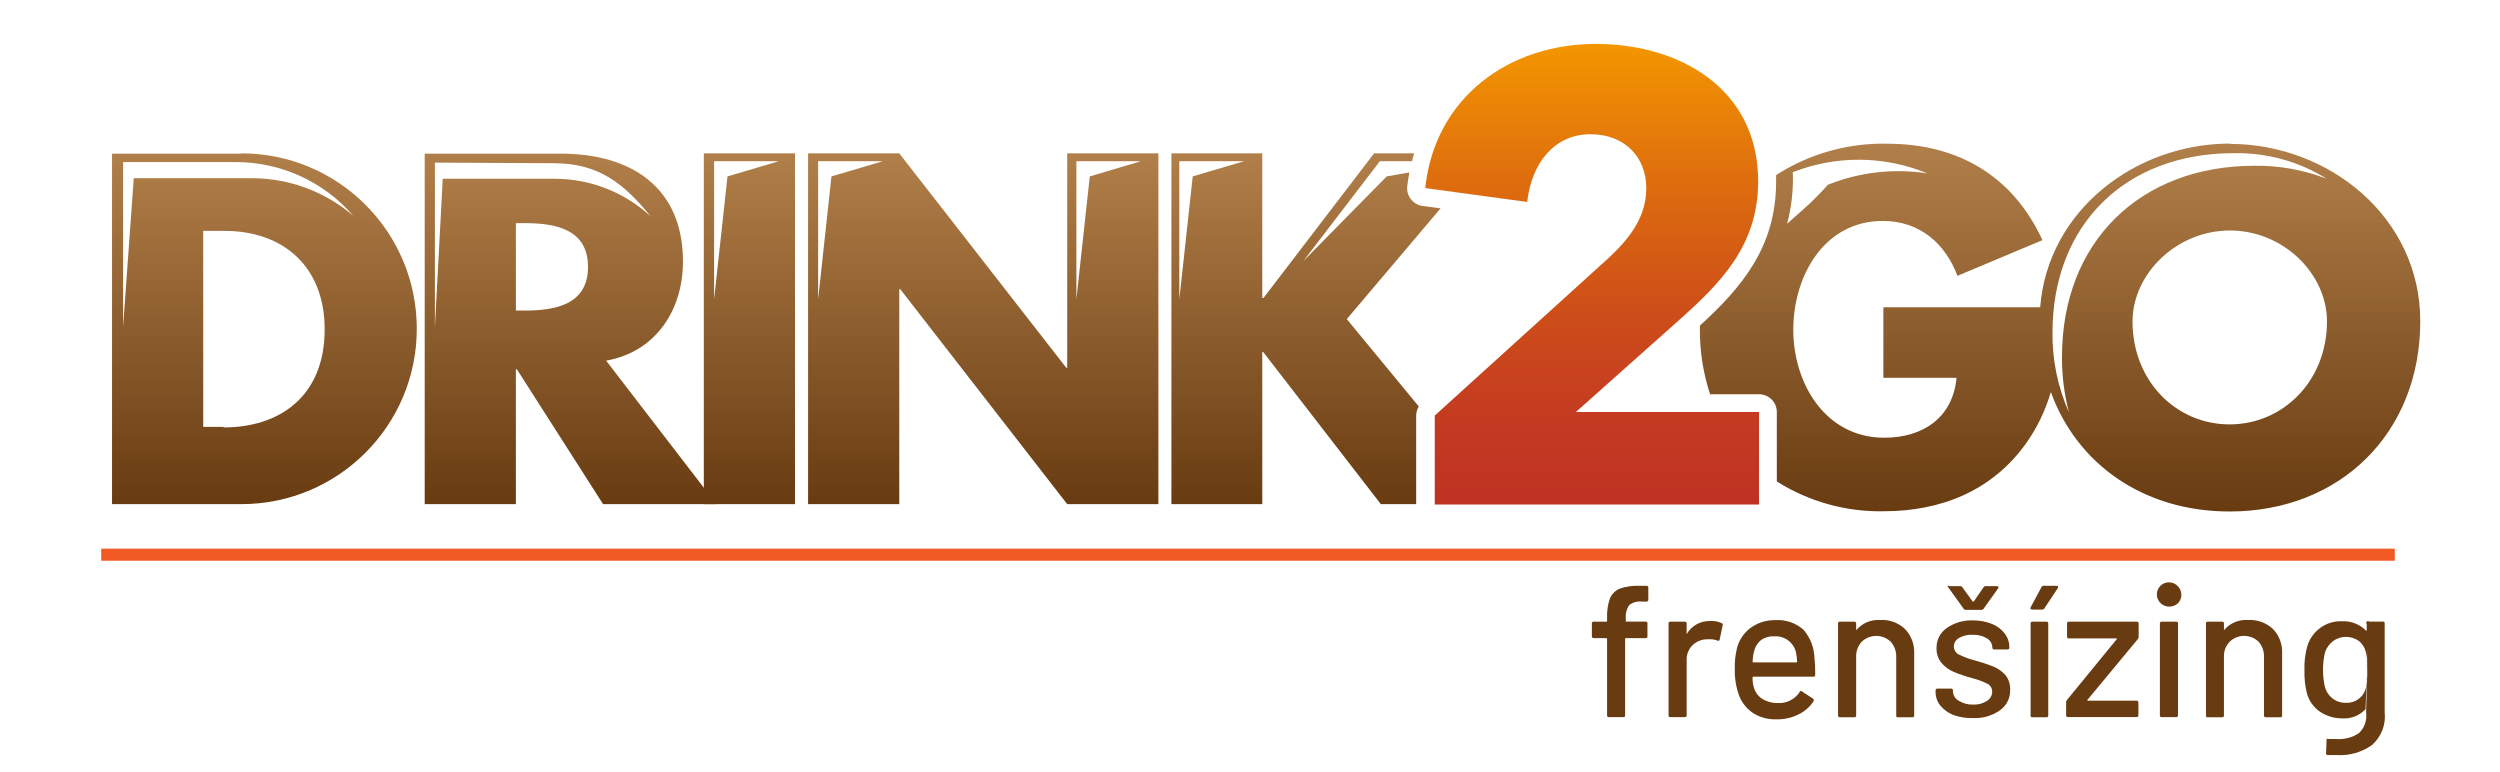
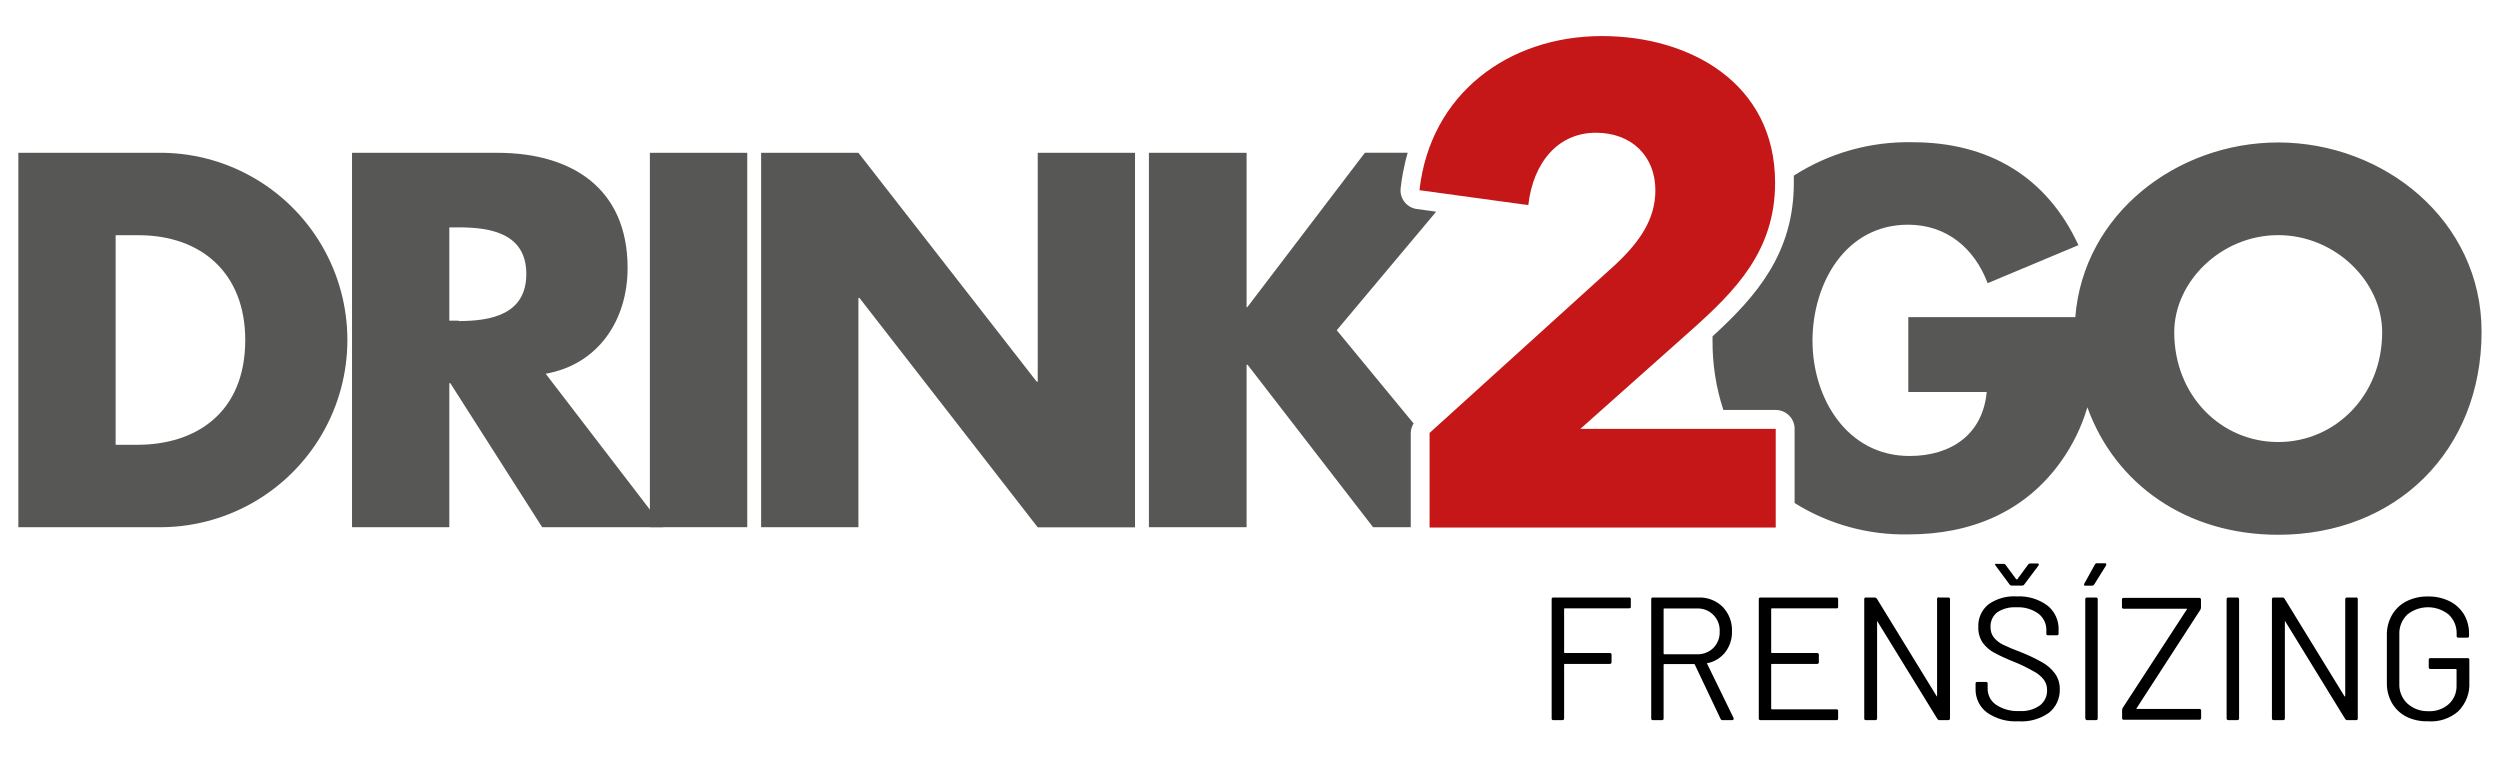
- <svg xmlns="http://www.w3.org/2000/svg" xmlns:xlink="http://www.w3.org/1999/xlink" id="Vrstva_1" data-name="Vrstva 1" viewBox="0 0 318.87 98.45">
+ <svg xmlns="http://www.w3.org/2000/svg" id="Vrstva_1" data-name="Vrstva 1" viewBox="0 0 318.87 98.45">
  <defs>
-     <style>.cls-1{fill:url(#Nepojmenovaný_přechod);}.cls-2{fill:url(#Nepojmenovaný_přechod_2);}.cls-3{fill:url(#Nepojmenovaný_přechod_3);}.cls-4{fill:url(#Nepojmenovaný_přechod_4);}.cls-5{fill:url(#Nepojmenovaný_přechod_5);}.cls-6{fill:url(#Nepojmenovaný_přechod_6);}.cls-7{fill:url(#Nepojmenovaný_přechod_7);}.cls-8{fill:#683b11;}.cls-9{fill:#f15a24;}</style>
-     <linearGradient id="Nepojmenovaný_přechod" x1="203.07" y1="92.29" x2="203.07" y2="33.54" gradientTransform="matrix(1, 0, 0, -1, 0, 97.89)" gradientUnits="userSpaceOnUse">
-       <stop offset="0" stop-color="#f39600" />
-       <stop offset="0.3" stop-color="#de6d0e" />
-       <stop offset="0.59" stop-color="#cd4d1a" />
-       <stop offset="0.83" stop-color="#c33921" />
-       <stop offset="1" stop-color="#bf3223" />
-     </linearGradient>
-     <linearGradient id="Nepojmenovaný_přechod_2" x1="33.73" y1="78.33" x2="33.73" y2="33.59" gradientTransform="matrix(1, 0, 0, -1, 0, 97.89)" gradientUnits="userSpaceOnUse">
-       <stop offset="0" stop-color="#b17f49" />
-       <stop offset="1" stop-color="#683b11" />
-     </linearGradient>
-     <linearGradient id="Nepojmenovaný_přechod_3" x1="72.77" y1="78.29" x2="72.77" y2="33.59" xlink:href="#Nepojmenovaný_přechod_2" />
-     <linearGradient id="Nepojmenovaný_přechod_4" x1="95.58" y1="78.33" x2="95.58" y2="33.59" xlink:href="#Nepojmenovaný_přechod_2" />
-     <linearGradient id="Nepojmenovaný_přechod_5" x1="166.58" y1="78.33" x2="166.58" y2="33.59" xlink:href="#Nepojmenovaný_přechod_2" />
-     <linearGradient id="Nepojmenovaný_přechod_6" x1="262.73" y1="79.58" x2="262.73" y2="32.69" xlink:href="#Nepojmenovaný_přechod_2" />
-     <linearGradient id="Nepojmenovaný_přechod_7" x1="125.41" y1="78.33" x2="125.41" y2="33.59" xlink:href="#Nepojmenovaný_přechod_2" />
+     <style>.cls-1{fill:#c51618;}.cls-2{fill:#575756;}</style>
  </defs>
-   <path class="cls-1" d="M183,64.35V53l22.3-20.21c2.83-2.66,4.68-5.33,4.68-8.8,0-4-2.82-6.87-7.11-6.87-4.52,0-7.51,3.55-8.08,8.64l-13-1.77C183,12.47,192.41,5.6,203.56,5.6c10.51,0,20.69,5.58,20.69,17.54,0,8.16-4.77,12.93-10,17.61L201,52.55h23.36v11.8Z" />
-   <path class="cls-2" d="M32.06,22.73h-15L15.7,41.67v-21H30a19.81,19.81,0,0,1,15.07,6.86,19.87,19.87,0,0,0-13-4.8M28.53,54.45H25.92v-25h2.73C36.13,29.45,41.41,34,41.41,42c0,8.72-5.93,12.52-12.88,12.52M30.79,19.6H14.29V64.3h16.5a22.37,22.37,0,0,0,0-44.74" />
-   <path class="cls-3" d="M70.75,22.8H56.47l-1,18.94v-21l15.2.08c5.64,0,8.92,2.56,12.32,6.78a18,18,0,0,0-12.24-4.8M66.93,39.61H65.8V28.46h1.13c3.8,0,8.07.71,8.07,5.58s-4.27,5.57-8.07,5.57M77.31,46c6.35-1.12,9.8-6.47,9.8-12.64,0-9.55-6.71-13.76-15.55-13.76H54.17V64.3H65.8V47.09h.12l11,17.21H91.38Z" />
-   <path class="cls-4" d="M99.34,20.56,92.79,22.5,91.08,38.19V20.56Zm-9.57-1V64.3H101.4V19.56Z" />
-   <path class="cls-5" d="M152.13,22.5l-1.71,15.69V20.56h8.26Zm31.61,4.08-2.3-.31a2.28,2.28,0,0,1-1.95-2.5c.07-.6.16-1.19.27-1.78h0l-2.89.51L166.24,33.3,176,20.56h4.1c.08-.34.17-.68.27-1h-5.11L161.16,38H161V19.56H149.41V64.3H161V44.9h.12l15,19.4h4.51V53a2.36,2.36,0,0,1,.33-1.16L171.78,40.7Z" />
-   <path class="cls-6" d="M284.38,54.13C277.55,54.13,272,48.59,272,41c0-6.06,5.6-11.6,12.43-11.6S296.8,34.94,296.8,41c0,7.59-5.6,13.13-12.42,13.13M263,45.54a27.47,27.47,0,0,0,.89,7.05,24.4,24.4,0,0,1-2.1-10.17c0-13.81,9.36-22.88,23.06-22.88a21.49,21.49,0,0,1,11.91,3.26,24.63,24.63,0,0,0-9.18-1.66C273,21.14,263,30.81,263,45.54M228.58,22a22.94,22.94,0,0,1,17.27.12,24.07,24.07,0,0,0-12.71,1.45A36.36,36.36,0,0,1,230,26.71l-2.06,1.83a22.2,22.2,0,0,0,.73-6.54m55.8-3.69c-12.1,0-23.28,8.52-24.25,20.88h-20v9h9.33c-.47,5.07-4.26,7.64-9.22,7.64-7.52,0-11.6-6.94-11.6-13.77s3.9-13.88,11.43-13.88c4.61,0,7.93,2.8,9.51,7l10.84-4.55c-3.79-8.22-10.79-12.3-19.83-12.3a25.18,25.18,0,0,0-14.14,4v.85c0,8.39-4.48,13.56-9.72,18.35V42a25.9,25.9,0,0,0,1.3,8.29h6.25a2.26,2.26,0,0,1,2.26,2.26v8.86a24.69,24.69,0,0,0,13.63,3.8c7.35,0,13.83-2.63,18.14-8.63A21.9,21.9,0,0,0,261.58,50c3.35,9.26,11.9,15.24,22.8,15.24,14.11,0,24.32-10,24.32-24.27,0-13.29-11.67-22.62-24.32-22.62" />
-   <path class="cls-7" d="M112.61,20.56l-6.56,1.94-1.7,15.69V20.56Zm32.92,0L139,22.5l-1.71,15.69V20.56Zm2.22-1H136.12V46.91H136L114.7,19.56H103.07V64.3H114.7V36.88h.12l21.3,27.42h11.63Z" />
-   <path class="cls-8" d="M207.8,77.18a2.65,2.65,0,0,0-.43,1.73v.28a.1.1,0,0,0,0,.09h2.52a.21.21,0,0,1,.24.17v1.7a.21.21,0,0,1-.18.24h-2.58a.07.07,0,0,0-.09.06,0,0,0,0,0,0,0v9.79c0,.16-.07.23-.24.23h-1.82a.21.21,0,0,1-.24-.17V81.49a.1.1,0,0,0-.1-.1h-1.61a.21.21,0,0,1-.23-.18.06.06,0,0,1,0-.06V79.53a.21.21,0,0,1,.17-.24h1.67c.07,0,.1,0,.1-.1v-.43a6.61,6.61,0,0,1,.37-2.45,2.32,2.32,0,0,1,1.25-1.23,6.71,6.71,0,0,1,2.51-.36H210a.21.21,0,0,1,.24.17v1.59a.22.22,0,0,1-.24.25h-.57A2.22,2.22,0,0,0,207.8,77.18Z" />
-   <path class="cls-8" d="M219.61,79.49c.11,0,.14.13.11.27l-.38,1.81c0,.14-.11.19-.29.14a2.39,2.39,0,0,0-1-.17h-.34a2.71,2.71,0,0,0-1.86.78,2.56,2.56,0,0,0-.72,1.91v7c0,.17-.09.24-.26.24h-1.81a.21.21,0,0,1-.24-.18V79.53a.21.21,0,0,1,.18-.24h1.87c.17,0,.26.08.26.24v1.35h0a3.33,3.33,0,0,1,2.95-1.67A2.91,2.91,0,0,1,219.61,79.49Z" />
-   <path class="cls-8" d="M231.53,86.07a.22.22,0,0,1-.25.24h-7.64a.08.08,0,0,0-.1.07v0a4,4,0,0,0,.14,1.24,2.58,2.58,0,0,0,1.06,1.5,3.65,3.65,0,0,0,2,.55,3.1,3.1,0,0,0,2.8-1.4c0-.16.18-.18.31-.07l1.4.91a.26.26,0,0,1,.07.32,4.68,4.68,0,0,1-1.92,1.69,6,6,0,0,1-2.8.63,5.28,5.28,0,0,1-2.95-.77,4.73,4.73,0,0,1-1.8-2.18,9.14,9.14,0,0,1-.58-3.43,9.94,9.94,0,0,1,.27-2.66,4.63,4.63,0,0,1,1.72-2.61,5.14,5.14,0,0,1,3.15-1,4.9,4.9,0,0,1,3.62,1.22,5.8,5.8,0,0,1,1.4,3.55A19.13,19.13,0,0,1,231.53,86.07Zm-6.87-4.47a2.55,2.55,0,0,0-.91,1.4,5.44,5.44,0,0,0-.21,1.39.1.1,0,0,0,.1.1h5.48a.1.1,0,0,0,.1-.1,7.78,7.78,0,0,0-.14-1.17,2.66,2.66,0,0,0-2.71-2.06A2.8,2.8,0,0,0,224.66,81.6Z" />
-   <path class="cls-8" d="M243,80.25a4.24,4.24,0,0,1,1.15,3.1v7.9a.21.21,0,0,1-.18.24h-1.88c-.16,0-.23,0-.23-.24V83.79a2.81,2.81,0,0,0-.7-1.94,2.68,2.68,0,0,0-3.7,0,2.69,2.69,0,0,0-.71,1.93v7.47c0,.17-.08.24-.25.24h-1.82a.23.23,0,0,1-.24-.18V79.53a.21.21,0,0,1,.18-.24h1.88c.17,0,.25.08.25.24v.86h0a3.64,3.64,0,0,1,3.05-1.31A4.2,4.2,0,0,1,243,80.25Z" />
-   <path class="cls-8" d="M249.18,91.21A4.14,4.14,0,0,1,247.49,90a2.68,2.68,0,0,1-.61-1.67v-.26a.22.22,0,0,1,.18-.24h1.8a.2.2,0,0,1,.23.18.06.06,0,0,1,0,.06v.12a1.41,1.41,0,0,0,.73,1.18,3.24,3.24,0,0,0,1.86.5,3,3,0,0,0,1.75-.47,1.4,1.4,0,0,0,.67-1.19,1.11,1.11,0,0,0-.61-1,9.76,9.76,0,0,0-2-.73,18.72,18.72,0,0,1-2.29-.78,4.14,4.14,0,0,1-1.55-1.13,2.8,2.8,0,0,1-.65-1.88,3.05,3.05,0,0,1,1.26-2.56,5.52,5.52,0,0,1,3.34-1,6.51,6.51,0,0,1,2.47.45,3.75,3.75,0,0,1,1.63,1.23,2.87,2.87,0,0,1,.59,1.78h0a.22.22,0,0,1-.19.25h-1.74a.22.22,0,0,1-.24-.25h0a1.38,1.38,0,0,0-.68-1.16,3.18,3.18,0,0,0-1.85-.46,3,3,0,0,0-1.72.4,1.25,1.25,0,0,0-.66,1.11,1.16,1.16,0,0,0,.63,1,10.2,10.2,0,0,0,2.06.76,21.5,21.5,0,0,1,2.31.76,4.34,4.34,0,0,1,1.58,1.1,2.85,2.85,0,0,1,.6,1.91,3.06,3.06,0,0,1-1.29,2.58,5.53,5.53,0,0,1-3.41,1A7.06,7.06,0,0,1,249.18,91.21Zm-.73-16.35a.09.09,0,1,1,.14-.1H250a.3.3,0,0,1,.29.14l1.32,1.82h.07a.09.09,0,0,0,.07,0L253,74.9a.32.32,0,0,1,.29-.14h1.4a.22.22,0,0,1,.2.08V75L253,77.65a.34.34,0,0,1-.31.14h-1.93a.33.33,0,0,1-.3-.14L248.56,75A.23.23,0,0,1,248.45,74.86Z" />
-   <path class="cls-8" d="M259,77.67a.18.18,0,0,1,0-.2l1.39-2.59a.29.29,0,0,1,.3-.16h1.61c.09,0,.15,0,.18.08a.23.23,0,0,1,0,.2l-1.71,2.58a.3.3,0,0,1-.28.17h-1.28A.24.24,0,0,1,259,77.67Zm0,13.58V79.53a.21.21,0,0,1,.17-.24H261c.17,0,.25.08.25.24V91.25c0,.17-.08.24-.25.24h-1.82a.21.21,0,0,1-.19-.23h0Z" />
-   <path class="cls-8" d="M263.53,91.25V89.57a.42.42,0,0,1,.1-.28L270,81.51v-.08h-6.12a.2.2,0,0,1-.23-.18.06.06,0,0,1,0-.06V79.53a.21.21,0,0,1,.17-.24h8.71c.17,0,.25.08.25.24v1.7a.4.4,0,0,1-.1.28l-6.45,7.78v.08h6.28a.22.22,0,0,1,.24.18.06.06,0,0,1,0,.06v1.61c0,.17-.07.24-.24.24H263.7A.21.21,0,0,1,263.53,91.25Z" />
-   <path class="cls-8" d="M275.59,76.94a1.54,1.54,0,1,1,2.21-2.14,1.55,1.55,0,0,1,0,2.14A1.62,1.62,0,0,1,275.59,76.94Zm-.1,14.29V79.53a.21.21,0,0,1,.18-.24h1.89a.21.21,0,0,1,.24.18V91.23a.22.22,0,0,1-.18.24h-1.89a.2.2,0,0,1-.24-.18v-.06Z" />
-   <path class="cls-8" d="M289.94,80.25a4.23,4.23,0,0,1,1.14,3.1v7.9a.21.21,0,0,1-.17.24H289a.21.21,0,0,1-.23-.18.06.06,0,0,1,0-.06V83.79a2.82,2.82,0,0,0-.69-1.94,2.66,2.66,0,0,0-3.69,0,2.61,2.61,0,0,0-.73,1.93v7.47a.21.21,0,0,1-.18.24h-1.88c-.16,0-.23,0-.23-.24V79.53a.21.21,0,0,1,.17-.24h1.88a.21.21,0,0,1,.24.18v.92h0a3.63,3.63,0,0,1,3.05-1.31A4.31,4.31,0,0,1,289.94,80.25Z" />
-   <path class="cls-8" d="M302.15,79.28h1.77a.2.2,0,0,1,.24.17V90.86a4.81,4.81,0,0,1-1.65,4.19,7,7,0,0,1-4.39,1.26h-1.2a.23.23,0,0,1-.24-.23v0l.07-1.65a.25.25,0,0,1,0-.17.17.17,0,0,1,.19,0h1a4.6,4.6,0,0,0,2.95-.76,3.05,3.05,0,0,0,.91-2.54v-.44a.08.08,0,0,0,0-.07m-.08,0a3.7,3.7,0,0,1-2.95,1.18,5.13,5.13,0,0,1-2.8-.81,4.18,4.18,0,0,1-1.73-2.4,10.59,10.59,0,0,1-.31-2.92,10,10,0,0,1,.36-3.08,4.48,4.48,0,0,1,1.61-2.3,4.35,4.35,0,0,1,2.8-.88,4.06,4.06,0,0,1,3.09,1.2.11.11,0,0,0,.08,0,.09.09,0,0,0,0-.07V79.6a.23.23,0,0,1,0-.31.21.21,0,0,1,.31,0Zm.18-3.66V84a4.58,4.58,0,0,0-.14-.81,2.53,2.53,0,0,0-.85-1.4,2.8,2.8,0,0,0-3.36,0,3.1,3.1,0,0,0-1,1.4,10,10,0,0,0,0,4.49,2.82,2.82,0,0,0,.95,1.4,2.67,2.67,0,0,0,1.72.56,2.48,2.48,0,0,0,2.56-2c0-.31.08-.59.11-.87Z" />
-   <rect class="cls-9" x="12.91" y="69.98" width="292.54" height="1.54" />
+   <path class="cls-1" d="M182.34,67.29V55.22l23.8-21.56c3-2.84,5-5.69,5-9.4,0-4.31-3-7.33-7.59-7.33-4.82,0-8,3.79-8.62,9.23l-13.88-1.9C182.43,11.93,192.43,4.6,204.33,4.6c11.21,0,22.08,6,22.08,18.71,0,8.71-5.09,13.8-10.69,18.8L201.57,54.7h24.92V67.29Z" />
+   <path class="cls-2" d="M17.54,56.73H14.75V30h2.91c8,0,13.62,4.82,13.62,13.37,0,9.31-6.33,13.36-13.74,13.36m2.4-37.24H2.34V67.24h17.6a23.88,23.88,0,1,0,0-47.75" />
+   <path class="cls-2" d="M58.51,40.9h-1.2V29h1.2c4.06,0,8.62.76,8.62,5.95s-4.56,6-8.62,6M69.6,47.67c6.77-1.2,10.45-6.9,10.45-13.49,0-10.19-7.16-14.69-16.6-14.69H44.9V67.24H57.31V48.88h.13L69.15,67.24H84.61Z" />
+   <path class="cls-2" d="M82.89,19.49V67.24H95.31V19.49Z" />
+   <path class="cls-2" d="M179.26,20.56h0c.09-.36.18-.72.29-1.08h-5.46l-15,19.7H159V19.49H146.54V67.24H159V46.53h.13l16,20.71h4.81v-12a2.42,2.42,0,0,1,.36-1.23l-9.8-11.89L183.18,27l-2.46-.34A2.4,2.4,0,0,1,178.65,24c.07-.65.17-1.28.28-1.9v0" />
+   <path class="cls-2" d="M290.58,56.38c-7.28,0-13.26-5.91-13.26-14,0-6.47,6-12.39,13.26-12.39s13.26,5.92,13.26,12.39c0,8.09-6,14-13.26,14m0-38.21c-12.91,0-24.84,9.09-25.88,22.28H243.4V50h10c-.5,5.42-4.55,8.16-9.84,8.16-8,0-12.38-7.41-12.38-14.69s4.17-14.81,12.19-14.81c4.92,0,8.47,3,10.15,7.46l11.58-4.85c-4.05-8.78-11.52-13.13-21.17-13.13A27,27,0,0,0,228.8,22.4c0,.31,0,.61,0,.91,0,9-4.78,14.48-10.37,19.59,0,.18,0,.35,0,.54a27.88,27.88,0,0,0,1.38,8.85h6.68a2.41,2.41,0,0,1,2.41,2.41v9.46a26.4,26.4,0,0,0,14.55,4c7.84,0,14.75-2.8,19.36-9.21a23.17,23.17,0,0,0,3.43-7c3.57,9.88,12.71,16.26,24.33,16.26,15.06,0,25.95-10.71,25.95-25.9,0-14.19-12.44-24.14-25.95-24.14" />
+   <path class="cls-2" d="M144.77,19.49H132.36V48.68h-.13L109.49,19.49H97.08V67.24h12.41V38h.13l22.74,29.26h12.41Z" />
+   <path d="M207.79,77.59h-8.21c-.05,0-.08,0-.08.09V83.2c0,.06,0,.09.08.09h5.75c.15,0,.22.08.22.23v.94a.2.2,0,0,1-.22.22h-5.75c-.05,0-.08,0-.08.09v6.86c0,.15-.08.22-.23.22h-1.14a.19.19,0,0,1-.22-.22V76.43a.19.19,0,0,1,.22-.22h9.66a.19.19,0,0,1,.22.22v.94A.19.19,0,0,1,207.79,77.59Z" />
+   <path d="M219.46,91.7l-3.29-6.93a.08.08,0,0,0-.09-.07h-3.8a.08.08,0,0,0-.09.09v6.84a.19.19,0,0,1-.22.22h-1.14a.19.19,0,0,1-.22-.22V76.43a.19.19,0,0,1,.22-.22h5.79a4.19,4.19,0,0,1,3.1,1.19,4.25,4.25,0,0,1,1.19,3.12,4.17,4.17,0,0,1-.85,2.66,3.84,3.84,0,0,1-2.3,1.41c-.06,0-.08.07,0,.11l3.36,6.89a.31.31,0,0,1,0,.11q0,.15-.18.15h-1.19A.25.25,0,0,1,219.46,91.7Zm-7.27-14v5.66a.08.08,0,0,0,.09.09h4.16a2.84,2.84,0,0,0,2.1-.81,2.8,2.8,0,0,0,.8-2.1,2.78,2.78,0,0,0-2.9-2.93h-4.16A.08.08,0,0,0,212.19,77.68Z" />
+   <path d="M234.19,77.59H226a.08.08,0,0,0-.09.09V83.2a.08.08,0,0,0,.09.09h5.77c.15,0,.22.08.22.23v.94a.2.2,0,0,1-.22.22H226a.08.08,0,0,0-.09.09v5.61a.08.08,0,0,0,.09.09h8.23a.19.19,0,0,1,.22.22v.94a.19.19,0,0,1-.22.22h-9.68a.19.19,0,0,1-.22-.22V76.43a.19.19,0,0,1,.22-.22h9.68a.19.19,0,0,1,.22.22v.94A.19.19,0,0,1,234.19,77.59Z" />
+   <path d="M247.35,76.21h1.14c.15,0,.23.07.23.22v15.2c0,.15-.08.22-.23.22h-1.11a.32.32,0,0,1-.27-.15l-7.63-12.41s0-.06-.06-.05,0,0,0,.07l0,12.32c0,.15-.08.22-.23.22H238a.19.19,0,0,1-.22-.22V76.43a.19.19,0,0,1,.22-.22h1.12a.34.34,0,0,1,.27.15L247,88.77a.07.07,0,0,0,.07.06s0,0,0-.08l0-12.32A.19.19,0,0,1,247.35,76.21Z" />
+   <path d="M253.44,90.89a3.67,3.67,0,0,1-1.46-3v-.69a.19.19,0,0,1,.22-.22h1.1a.19.19,0,0,1,.22.22v.6a2.47,2.47,0,0,0,1.07,2.09,4.93,4.93,0,0,0,3,.8,4,4,0,0,0,2.61-.73,2.35,2.35,0,0,0,.9-1.93,2.16,2.16,0,0,0-.42-1.34,3.83,3.83,0,0,0-1.27-1.05A20.84,20.84,0,0,0,257,84.46a26.13,26.13,0,0,1-2.6-1.18,4.4,4.4,0,0,1-1.5-1.29,3.35,3.35,0,0,1-.57-2,3.51,3.51,0,0,1,1.31-2.92,5.64,5.64,0,0,1,3.59-1,6.05,6.05,0,0,1,3.91,1.16,3.79,3.79,0,0,1,1.43,3.09v.49a.19.19,0,0,1-.22.22h-1.12a.19.19,0,0,1-.22-.22v-.4a2.61,2.61,0,0,0-1-2.13,4.38,4.38,0,0,0-2.83-.82,4,4,0,0,0-2.44.64,2.25,2.25,0,0,0-.85,1.88,2.06,2.06,0,0,0,.42,1.33,3.44,3.44,0,0,0,1.18.92c.52.26,1.31.6,2.38,1a21.31,21.31,0,0,1,2.63,1.26,5.17,5.17,0,0,1,1.61,1.42,3.34,3.34,0,0,1,.61,2,3.67,3.67,0,0,1-1.38,3A6,6,0,0,1,257.43,92,6.35,6.35,0,0,1,253.44,90.89Zm1-18.89a.15.15,0,0,1,.05-.08.17.17,0,0,1,.13,0h.9a.35.35,0,0,1,.29.13l1.36,1.84.07,0a.08.08,0,0,0,.06,0L258.69,72a.34.34,0,0,1,.29-.13h.89a.19.19,0,0,1,.18.08s0,.12-.05.19l-1.81,2.41a.32.32,0,0,1-.29.14h-1.29a.32.32,0,0,1-.29-.14l-1.79-2.41A.18.18,0,0,1,254.48,72Z" />
+   <path d="M265.84,74.65a.19.19,0,0,1,0-.19L267.2,72a.27.27,0,0,1,.27-.16h1c.09,0,.14,0,.16.08a.2.2,0,0,1,0,.19l-1.52,2.44a.33.33,0,0,1-.27.15H266C265.93,74.73,265.87,74.71,265.84,74.65Zm.13,17V76.43c0-.15.08-.22.23-.22h1.14a.2.2,0,0,1,.22.22v15.2a.2.2,0,0,1-.22.22H266.2C266.05,91.85,266,91.78,266,91.63Z" />
+   <path d="M270.67,91.63V90.56a.67.67,0,0,1,.09-.29l8.18-12.56a.08.08,0,0,0,0-.07s0,0-.07,0h-8a.19.19,0,0,1-.22-.22v-.94a.19.19,0,0,1,.22-.22h9.63c.15,0,.23.07.23.22V77.5a.64.64,0,0,1-.09.29L272.5,90.36s0,0,0,.06a.08.08,0,0,0,.07,0h7.95c.15,0,.23.07.23.22v.94c0,.15-.08.22-.23.22h-9.63A.19.19,0,0,1,270.67,91.63Z" />
+   <path d="M284,91.63V76.43c0-.15.08-.22.23-.22h1.14a.2.2,0,0,1,.22.22v15.2a.2.2,0,0,1-.22.22h-1.14C284.11,91.85,284,91.78,284,91.63Z" />
+   <path d="M299.37,76.21h1.14a.19.19,0,0,1,.22.22v15.2a.19.19,0,0,1-.22.22h-1.12a.33.33,0,0,1-.27-.15L291.5,79.29s0-.06-.07-.05,0,0,0,.07l0,12.32a.2.2,0,0,1-.22.22H290a.2.2,0,0,1-.22-.22V76.43a.2.2,0,0,1,.22-.22h1.12a.32.32,0,0,1,.27.15l7.62,12.41s0,.06.07.06a.08.08,0,0,0,.05-.08l0-12.32C299.14,76.28,299.22,76.21,299.37,76.21Z" />
+   <path d="M306.94,91.42a4.52,4.52,0,0,1-1.84-1.73,5,5,0,0,1-.66-2.57V81a4.94,4.94,0,0,1,.66-2.57,4.48,4.48,0,0,1,1.84-1.74,5.9,5.9,0,0,1,2.75-.61,6,6,0,0,1,2.74.6,4.52,4.52,0,0,1,1.85,1.69,4.69,4.69,0,0,1,.64,2.45v.29a.19.19,0,0,1-.22.22h-1.14a.19.19,0,0,1-.22-.22v-.27a3.23,3.23,0,0,0-1-2.44,4.2,4.2,0,0,0-5.31,0,3.32,3.32,0,0,0-1,2.52v6.26a3.29,3.29,0,0,0,1,2.53,3.78,3.78,0,0,0,2.7,1,3.65,3.65,0,0,0,2.6-.9,3.08,3.08,0,0,0,1-2.39v-2a.08.08,0,0,0-.09-.09H310c-.15,0-.22-.08-.22-.23v-.93c0-.15.07-.23.22-.23h4.74c.15,0,.22.08.22.23V87a4.87,4.87,0,0,1-1.42,3.73A5.27,5.27,0,0,1,309.69,92,5.9,5.9,0,0,1,306.94,91.42Z" />
</svg>
